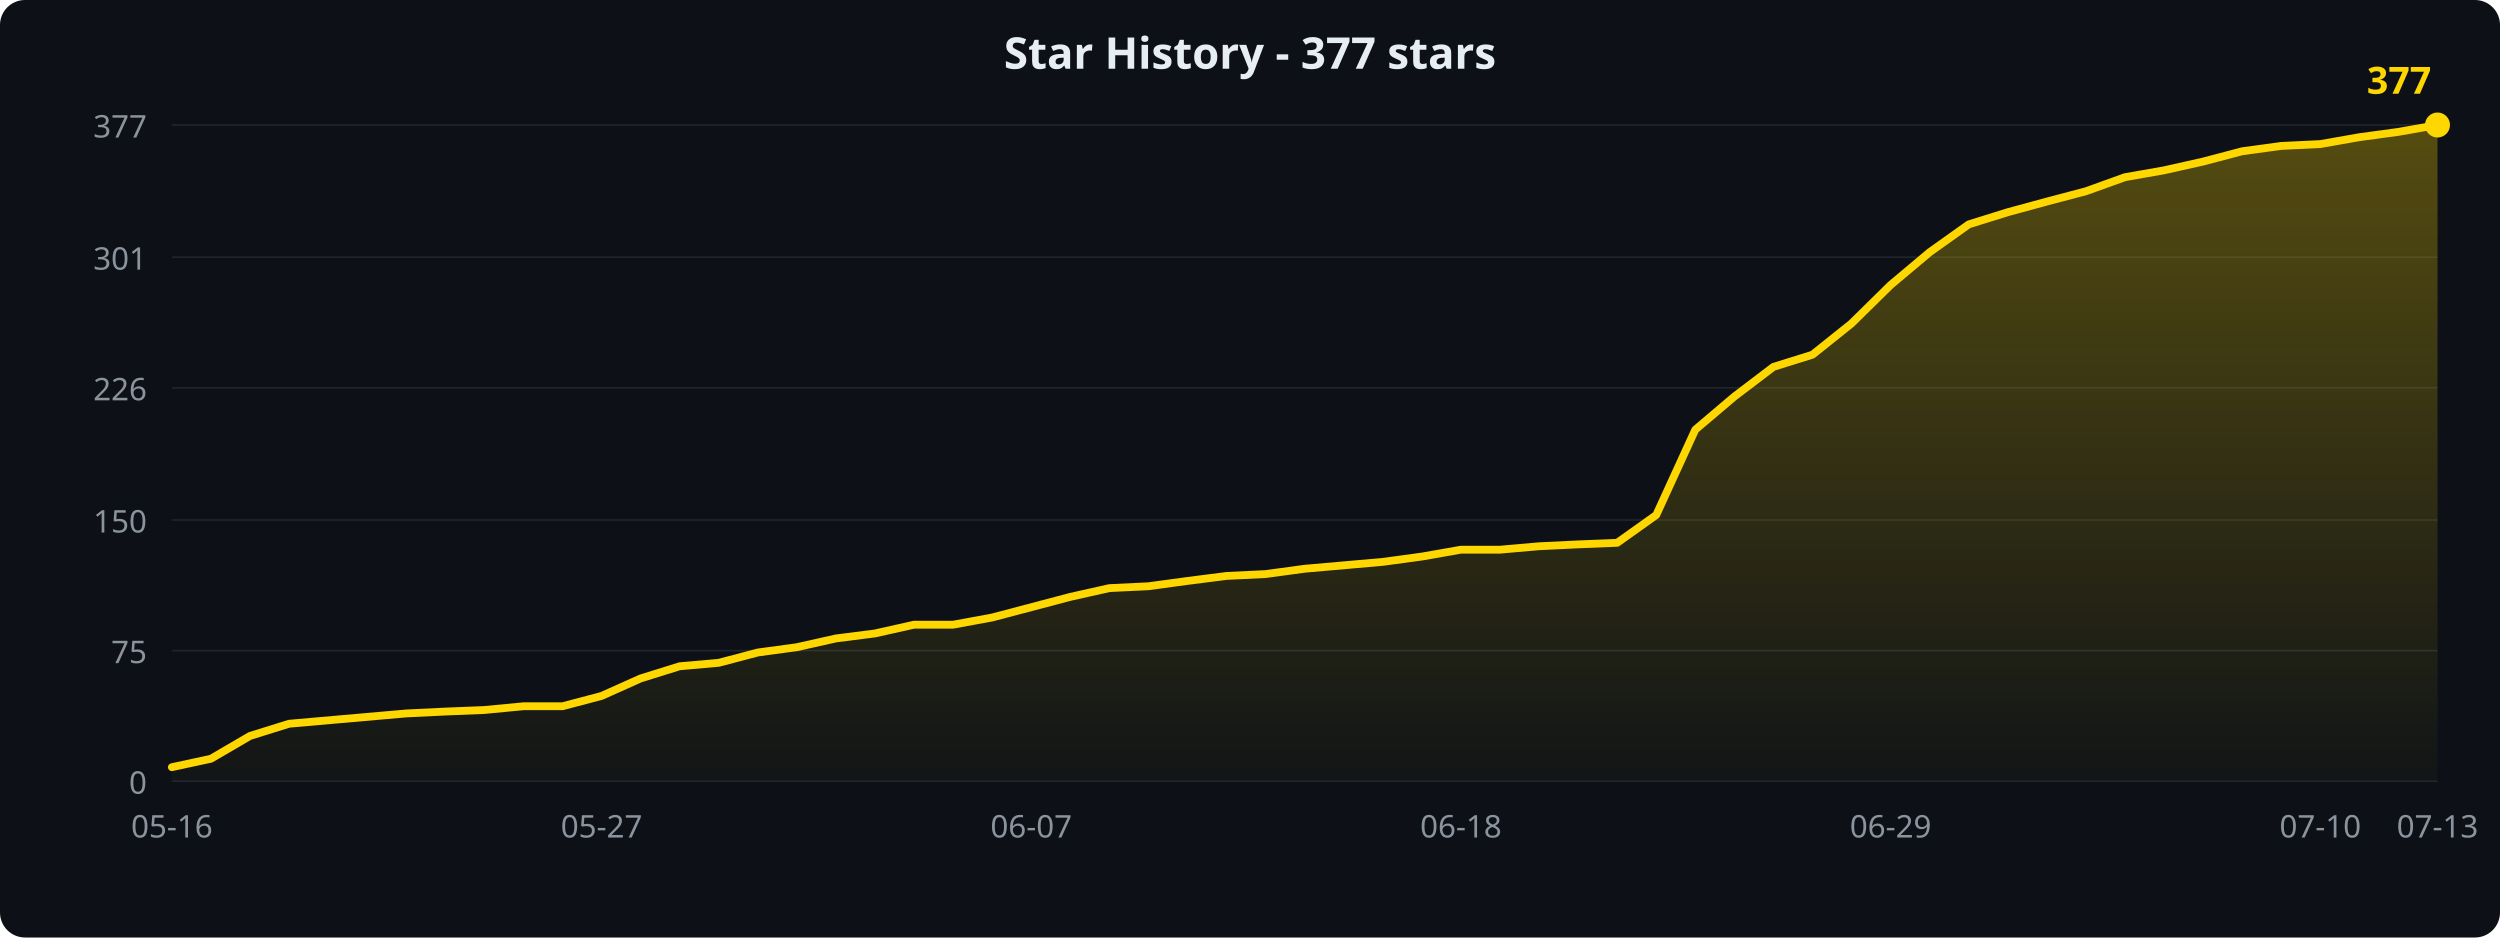
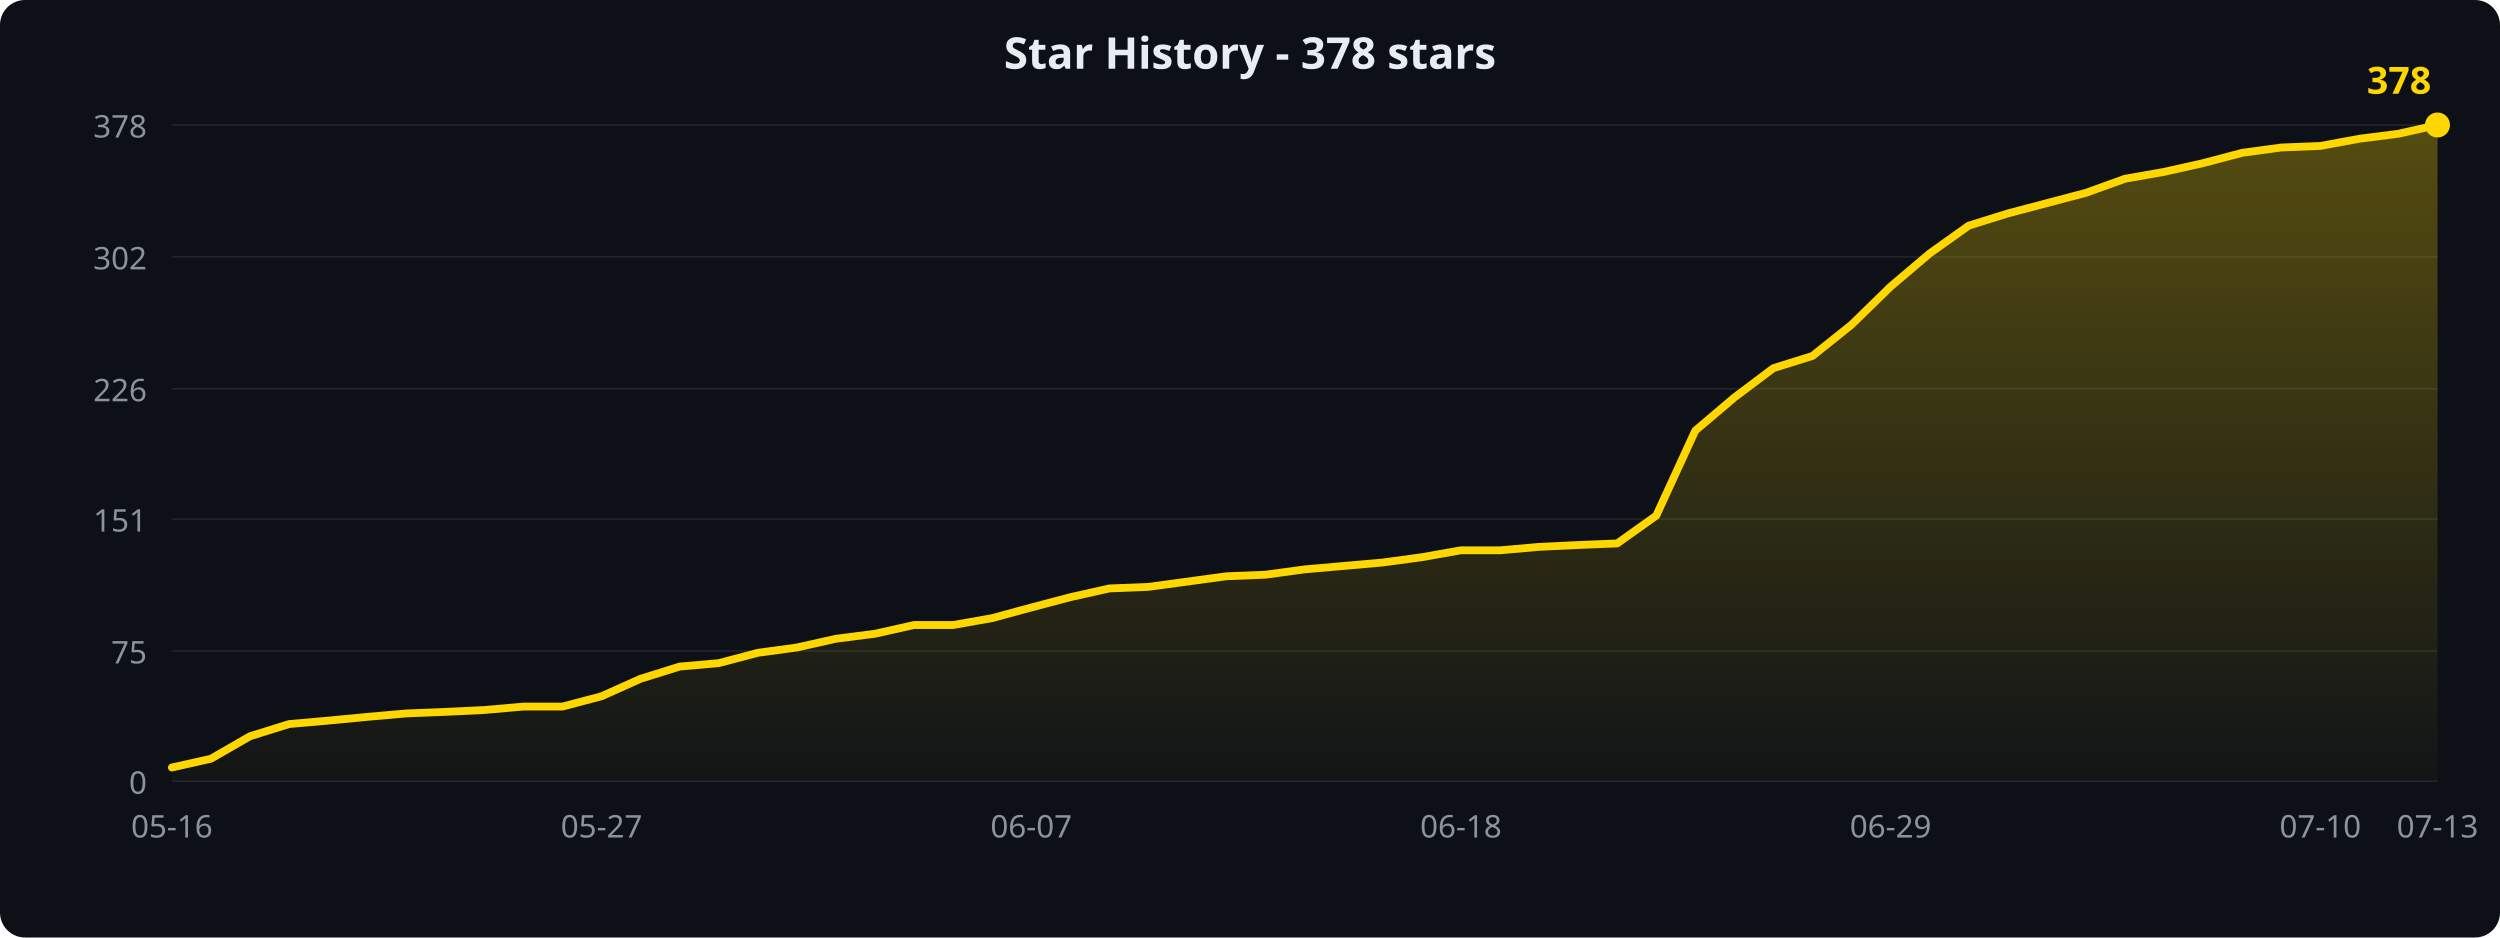
<svg xmlns="http://www.w3.org/2000/svg" viewBox="0 0 800 300" width="800" height="300">
  <defs>
    <linearGradient id="fill" x1="0" y1="0" x2="0" y2="1">
      <stop offset="0%" stop-color="#FFD700" stop-opacity="0.3" />
      <stop offset="100%" stop-color="#FFD700" stop-opacity="0.02" />
    </linearGradient>
  </defs>
  <rect width="800" height="300" rx="8" fill="#0d1117" />
  <text x="400.0" y="22" text-anchor="middle" fill="#e6edf3" font-family="system-ui,sans-serif" font-size="14" font-weight="600">
-     Star History - 377 stars
+     Star History - 378 stars
  </text>
  <line x1="55" y1="250.0" x2="780" y2="250.0" stroke="#21262d" stroke-width="0.5" />
  <text x="47" y="254.0" text-anchor="end" fill="#8b949e" font-family="system-ui,sans-serif" font-size="10">0</text>
-   <line x1="55" y1="208.2" x2="780" y2="208.2" stroke="#21262d" stroke-width="0.5" />
-   <text x="47" y="212.2" text-anchor="end" fill="#8b949e" font-family="system-ui,sans-serif" font-size="10">75</text>
-   <line x1="55" y1="166.4" x2="780" y2="166.4" stroke="#21262d" stroke-width="0.5" />
-   <text x="47" y="170.4" text-anchor="end" fill="#8b949e" font-family="system-ui,sans-serif" font-size="10">150</text>
-   <line x1="55" y1="124.1" x2="780" y2="124.1" stroke="#21262d" stroke-width="0.5" />
-   <text x="47" y="128.1" text-anchor="end" fill="#8b949e" font-family="system-ui,sans-serif" font-size="10">226</text>
-   <line x1="55" y1="82.3" x2="780" y2="82.3" stroke="#21262d" stroke-width="0.5" />
-   <text x="47" y="86.3" text-anchor="end" fill="#8b949e" font-family="system-ui,sans-serif" font-size="10">301</text>
+   <line x1="55" y1="208.3" x2="780" y2="208.3" stroke="#21262d" stroke-width="0.5" />
+   <text x="47" y="212.3" text-anchor="end" fill="#8b949e" font-family="system-ui,sans-serif" font-size="10">75</text>
+   <line x1="55" y1="166.1" x2="780" y2="166.1" stroke="#21262d" stroke-width="0.5" />
+   <text x="47" y="170.1" text-anchor="end" fill="#8b949e" font-family="system-ui,sans-serif" font-size="10">151</text>
+   <line x1="55" y1="124.4" x2="780" y2="124.4" stroke="#21262d" stroke-width="0.5" />
+   <text x="47" y="128.4" text-anchor="end" fill="#8b949e" font-family="system-ui,sans-serif" font-size="10">226</text>
+   <line x1="55" y1="82.2" x2="780" y2="82.2" stroke="#21262d" stroke-width="0.5" />
+   <text x="47" y="86.2" text-anchor="end" fill="#8b949e" font-family="system-ui,sans-serif" font-size="10">302</text>
  <line x1="55" y1="40.0" x2="780" y2="40.0" stroke="#21262d" stroke-width="0.5" />
-   <text x="47" y="44.0" text-anchor="end" fill="#8b949e" font-family="system-ui,sans-serif" font-size="10">377</text>
-   <polygon points="55.0,245.5 67.5,242.8 80.0,235.5 92.5,231.6 105.0,230.5 117.5,229.4 130.0,228.3 142.5,227.7 155.0,227.2 167.5,226.0 180.0,226.0 192.5,222.7 205.0,217.1 217.5,213.2 230.0,212.1 242.5,208.8 255.0,207.1 267.5,204.3 280.0,202.7 292.5,199.9 305.0,199.9 317.5,197.6 330.0,194.3 342.5,191.0 355.0,188.2 367.5,187.6 380.0,185.9 392.5,184.3 405.0,183.7 417.5,182.0 430.0,180.9 442.5,179.8 455.0,178.1 467.5,175.9 480.0,175.9 492.5,174.8 505.0,174.2 517.5,173.7 530.0,164.8 542.5,137.5 555.0,126.9 567.5,117.4 580.0,113.5 592.5,103.5 605.0,91.2 617.5,80.7 630.0,71.8 642.5,67.9 655.0,64.5 667.5,61.2 680.0,56.7 692.5,54.5 705.0,51.7 717.5,48.4 730.0,46.7 742.5,46.1 755.0,43.9 767.5,42.2 780.0,40.0 780.0,250.0 55.0,250.0" fill="url(#fill)" />
-   <polyline points="55.0,245.5 67.5,242.8 80.0,235.5 92.5,231.6 105.0,230.5 117.5,229.4 130.0,228.3 142.5,227.7 155.0,227.2 167.5,226.0 180.0,226.0 192.5,222.7 205.0,217.1 217.5,213.2 230.0,212.1 242.5,208.8 255.0,207.1 267.5,204.3 280.0,202.7 292.5,199.9 305.0,199.9 317.5,197.6 330.0,194.3 342.5,191.0 355.0,188.2 367.5,187.6 380.0,185.9 392.5,184.3 405.0,183.7 417.5,182.0 430.0,180.9 442.5,179.8 455.0,178.1 467.5,175.9 480.0,175.9 492.5,174.8 505.0,174.2 517.5,173.7 530.0,164.8 542.5,137.5 555.0,126.9 567.5,117.4 580.0,113.5 592.5,103.5 605.0,91.2 617.5,80.7 630.0,71.8 642.5,67.9 655.0,64.5 667.5,61.2 680.0,56.7 692.5,54.5 705.0,51.7 717.5,48.4 730.0,46.7 742.5,46.1 755.0,43.9 767.5,42.2 780.0,40.0" fill="none" stroke="#FFD700" stroke-width="2.5" stroke-linejoin="round" stroke-linecap="round" />
+   <text x="47" y="44.0" text-anchor="end" fill="#8b949e" font-family="system-ui,sans-serif" font-size="10">378</text>
+   <polygon points="55.0,245.6 67.5,242.8 80.0,235.6 92.5,231.7 105.0,230.6 117.5,229.4 130.0,228.3 142.5,227.8 155.0,227.2 167.5,226.1 180.0,226.1 192.5,222.8 205.0,217.2 217.5,213.3 230.0,212.2 242.5,208.9 255.0,207.2 267.5,204.4 280.0,202.8 292.5,200.0 305.0,200.0 317.5,197.8 330.0,194.4 342.5,191.1 355.0,188.3 367.5,187.8 380.0,186.1 392.5,184.4 405.0,183.9 417.5,182.2 430.0,181.1 442.5,180.0 455.0,178.3 467.5,176.1 480.0,176.1 492.5,175.0 505.0,174.4 517.5,173.9 530.0,165.0 542.5,137.8 555.0,127.2 567.5,117.8 580.0,113.9 592.5,103.9 605.0,91.7 617.5,81.1 630.0,72.2 642.5,68.3 655.0,65.0 667.5,61.7 680.0,57.2 692.5,55.0 705.0,52.2 717.5,48.9 730.0,47.2 742.5,46.7 755.0,44.4 767.5,42.8 780.0,40.0 780.0,250.0 55.0,250.0" fill="url(#fill)" />
+   <polyline points="55.0,245.6 67.5,242.8 80.0,235.6 92.5,231.7 105.0,230.6 117.5,229.4 130.0,228.3 142.5,227.8 155.0,227.2 167.5,226.1 180.0,226.1 192.5,222.8 205.0,217.2 217.5,213.3 230.0,212.2 242.5,208.9 255.0,207.2 267.5,204.4 280.0,202.8 292.5,200.0 305.0,200.0 317.5,197.8 330.0,194.4 342.5,191.1 355.0,188.3 367.5,187.8 380.0,186.1 392.5,184.4 405.0,183.9 417.5,182.2 430.0,181.1 442.5,180.0 455.0,178.3 467.5,176.1 480.0,176.1 492.5,175.0 505.0,174.4 517.5,173.9 530.0,165.0 542.5,137.8 555.0,127.2 567.5,117.8 580.0,113.9 592.5,103.9 605.0,91.7 617.5,81.1 630.0,72.2 642.5,68.3 655.0,65.0 667.5,61.7 680.0,57.2 692.5,55.0 705.0,52.2 717.5,48.9 730.0,47.2 742.5,46.7 755.0,44.4 767.5,42.8 780.0,40.0" fill="none" stroke="#FFD700" stroke-width="2.5" stroke-linejoin="round" stroke-linecap="round" />
  <text x="55.0" y="268" text-anchor="middle" fill="#8b949e" font-family="system-ui,sans-serif" font-size="10">05-16</text>
  <text x="192.5" y="268" text-anchor="middle" fill="#8b949e" font-family="system-ui,sans-serif" font-size="10">05-27</text>
  <text x="330.0" y="268" text-anchor="middle" fill="#8b949e" font-family="system-ui,sans-serif" font-size="10">06-07</text>
  <text x="467.5" y="268" text-anchor="middle" fill="#8b949e" font-family="system-ui,sans-serif" font-size="10">06-18</text>
  <text x="605.0" y="268" text-anchor="middle" fill="#8b949e" font-family="system-ui,sans-serif" font-size="10">06-29</text>
  <text x="742.5" y="268" text-anchor="middle" fill="#8b949e" font-family="system-ui,sans-serif" font-size="10">07-10</text>
  <text x="780.0" y="268" text-anchor="middle" fill="#8b949e" font-family="system-ui,sans-serif" font-size="10">07-13</text>
  <circle cx="780.0" cy="40.0" r="4" fill="#FFD700" />
-   <text x="778.0" y="30.0" text-anchor="end" fill="#FFD700" font-family="system-ui,sans-serif" font-size="12" font-weight="600">377</text>
+   <text x="778.0" y="30.0" text-anchor="end" fill="#FFD700" font-family="system-ui,sans-serif" font-size="12" font-weight="600">378</text>
</svg>
